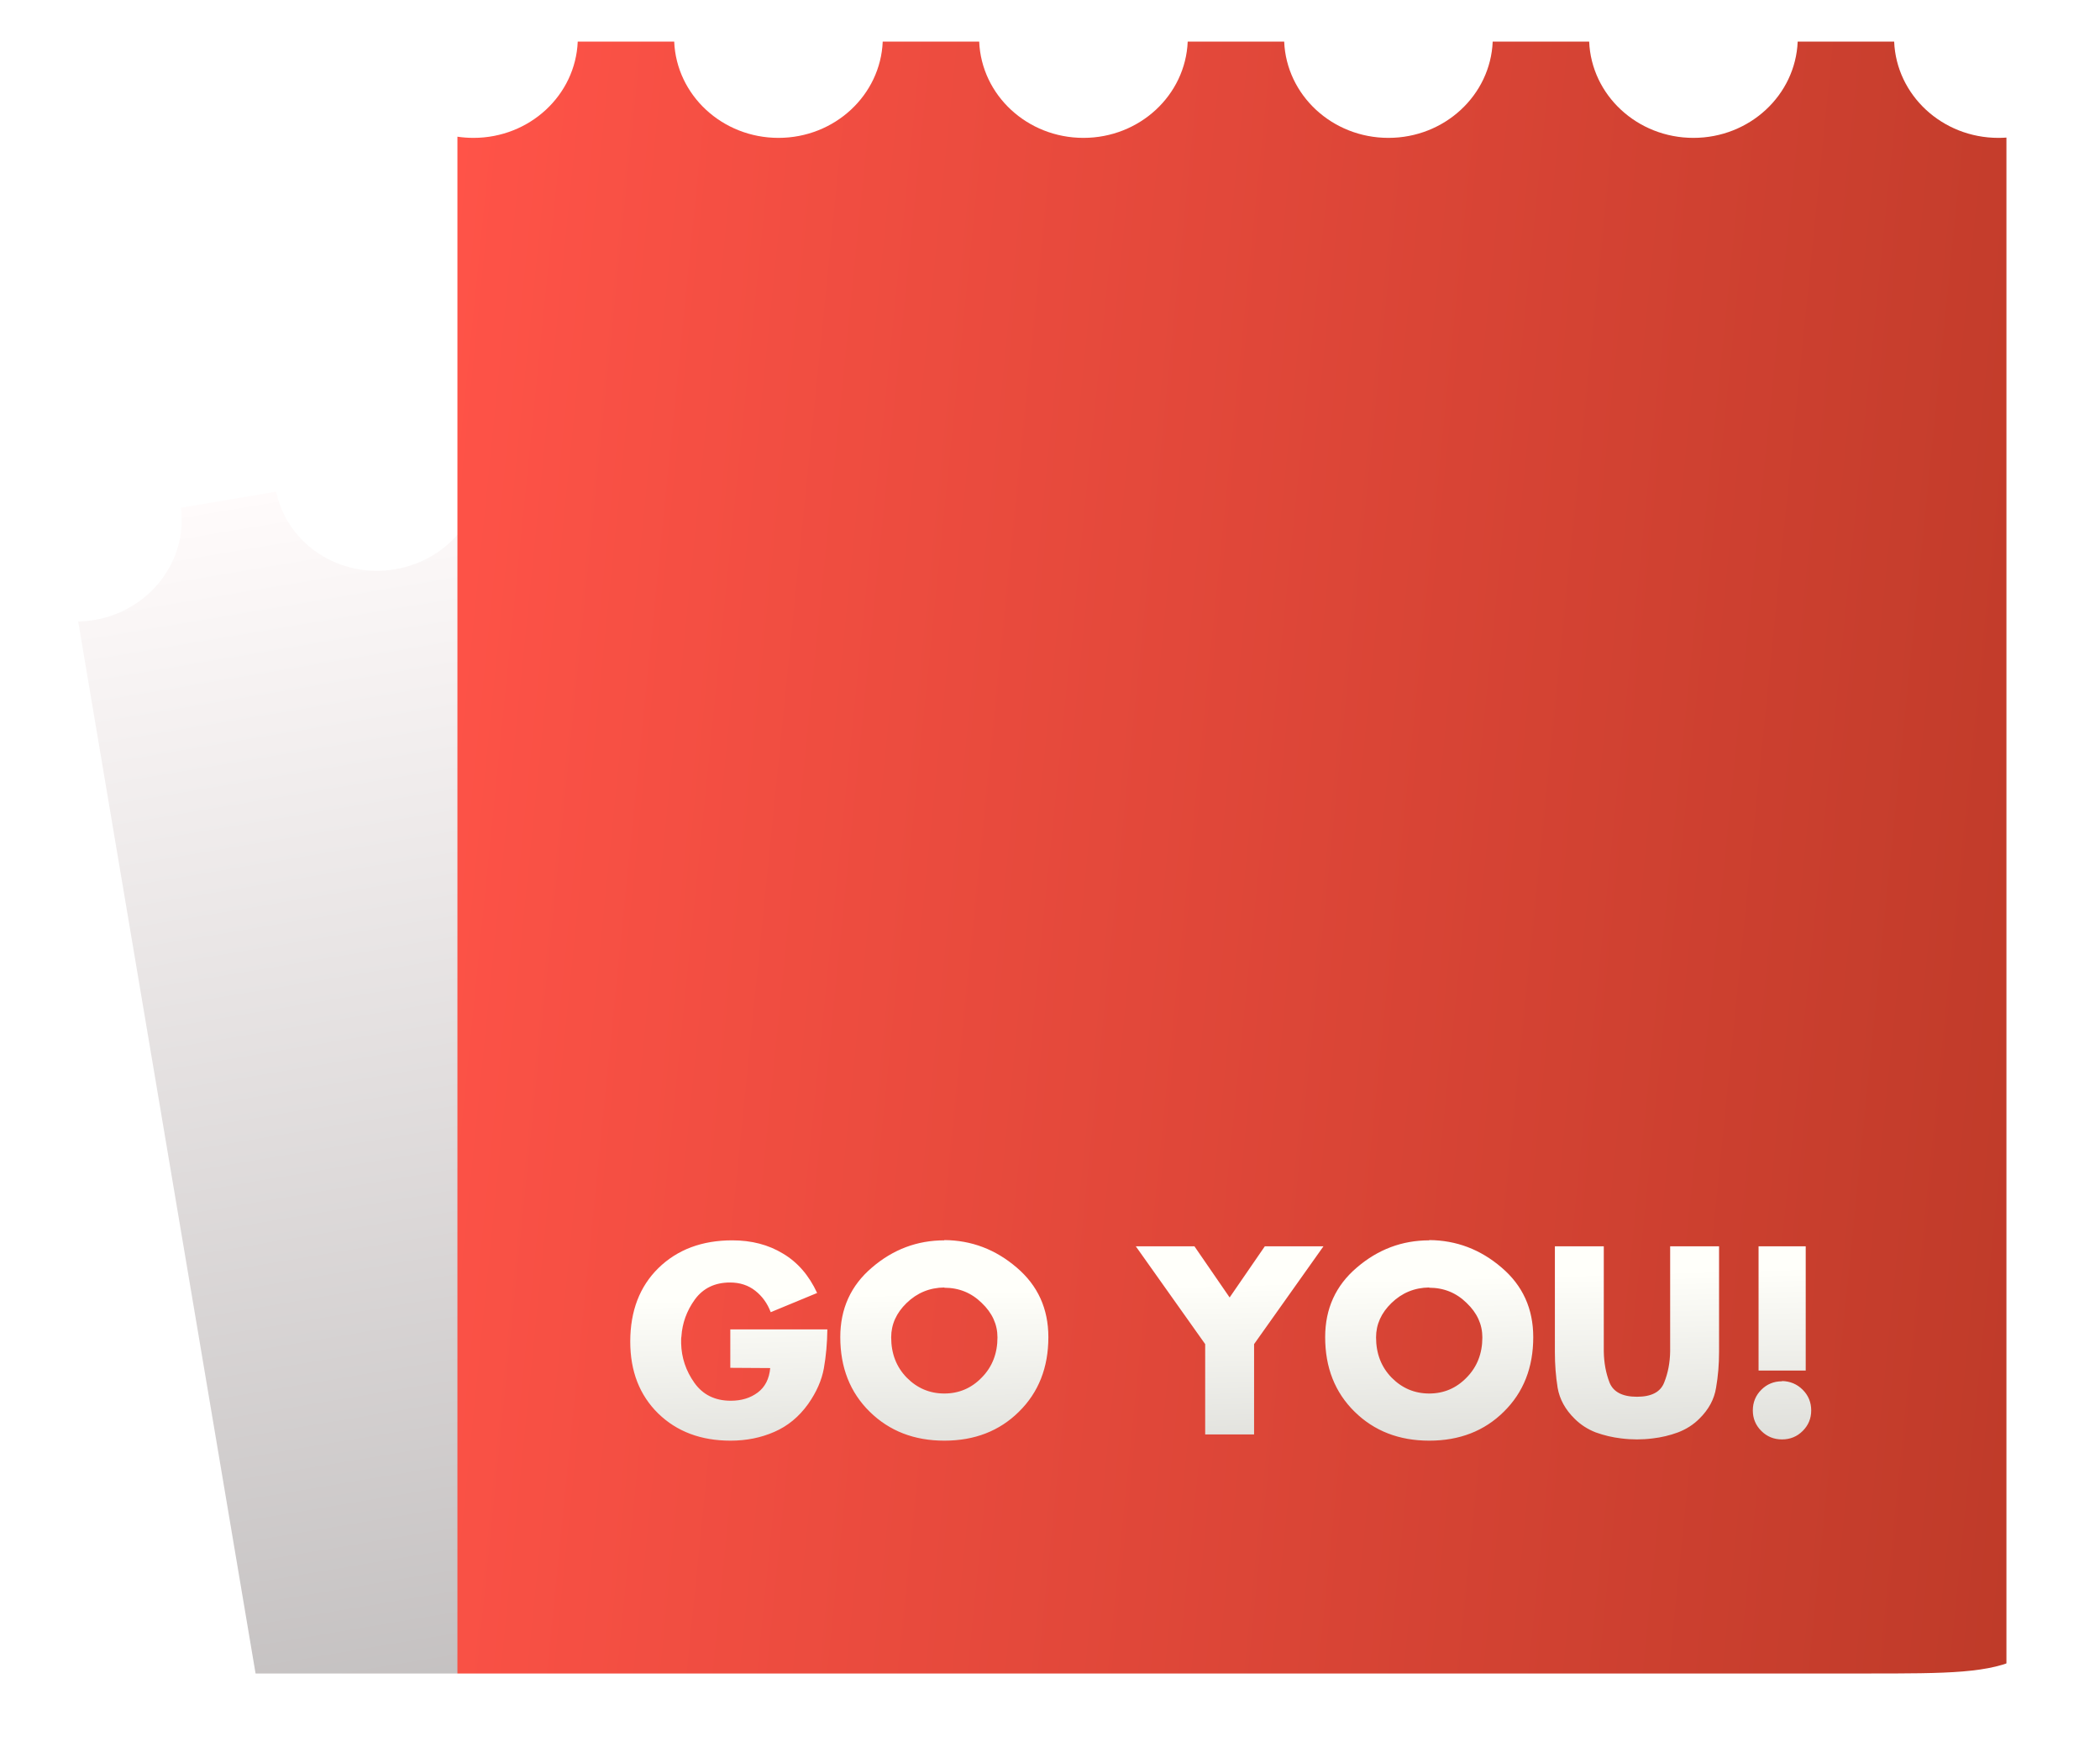
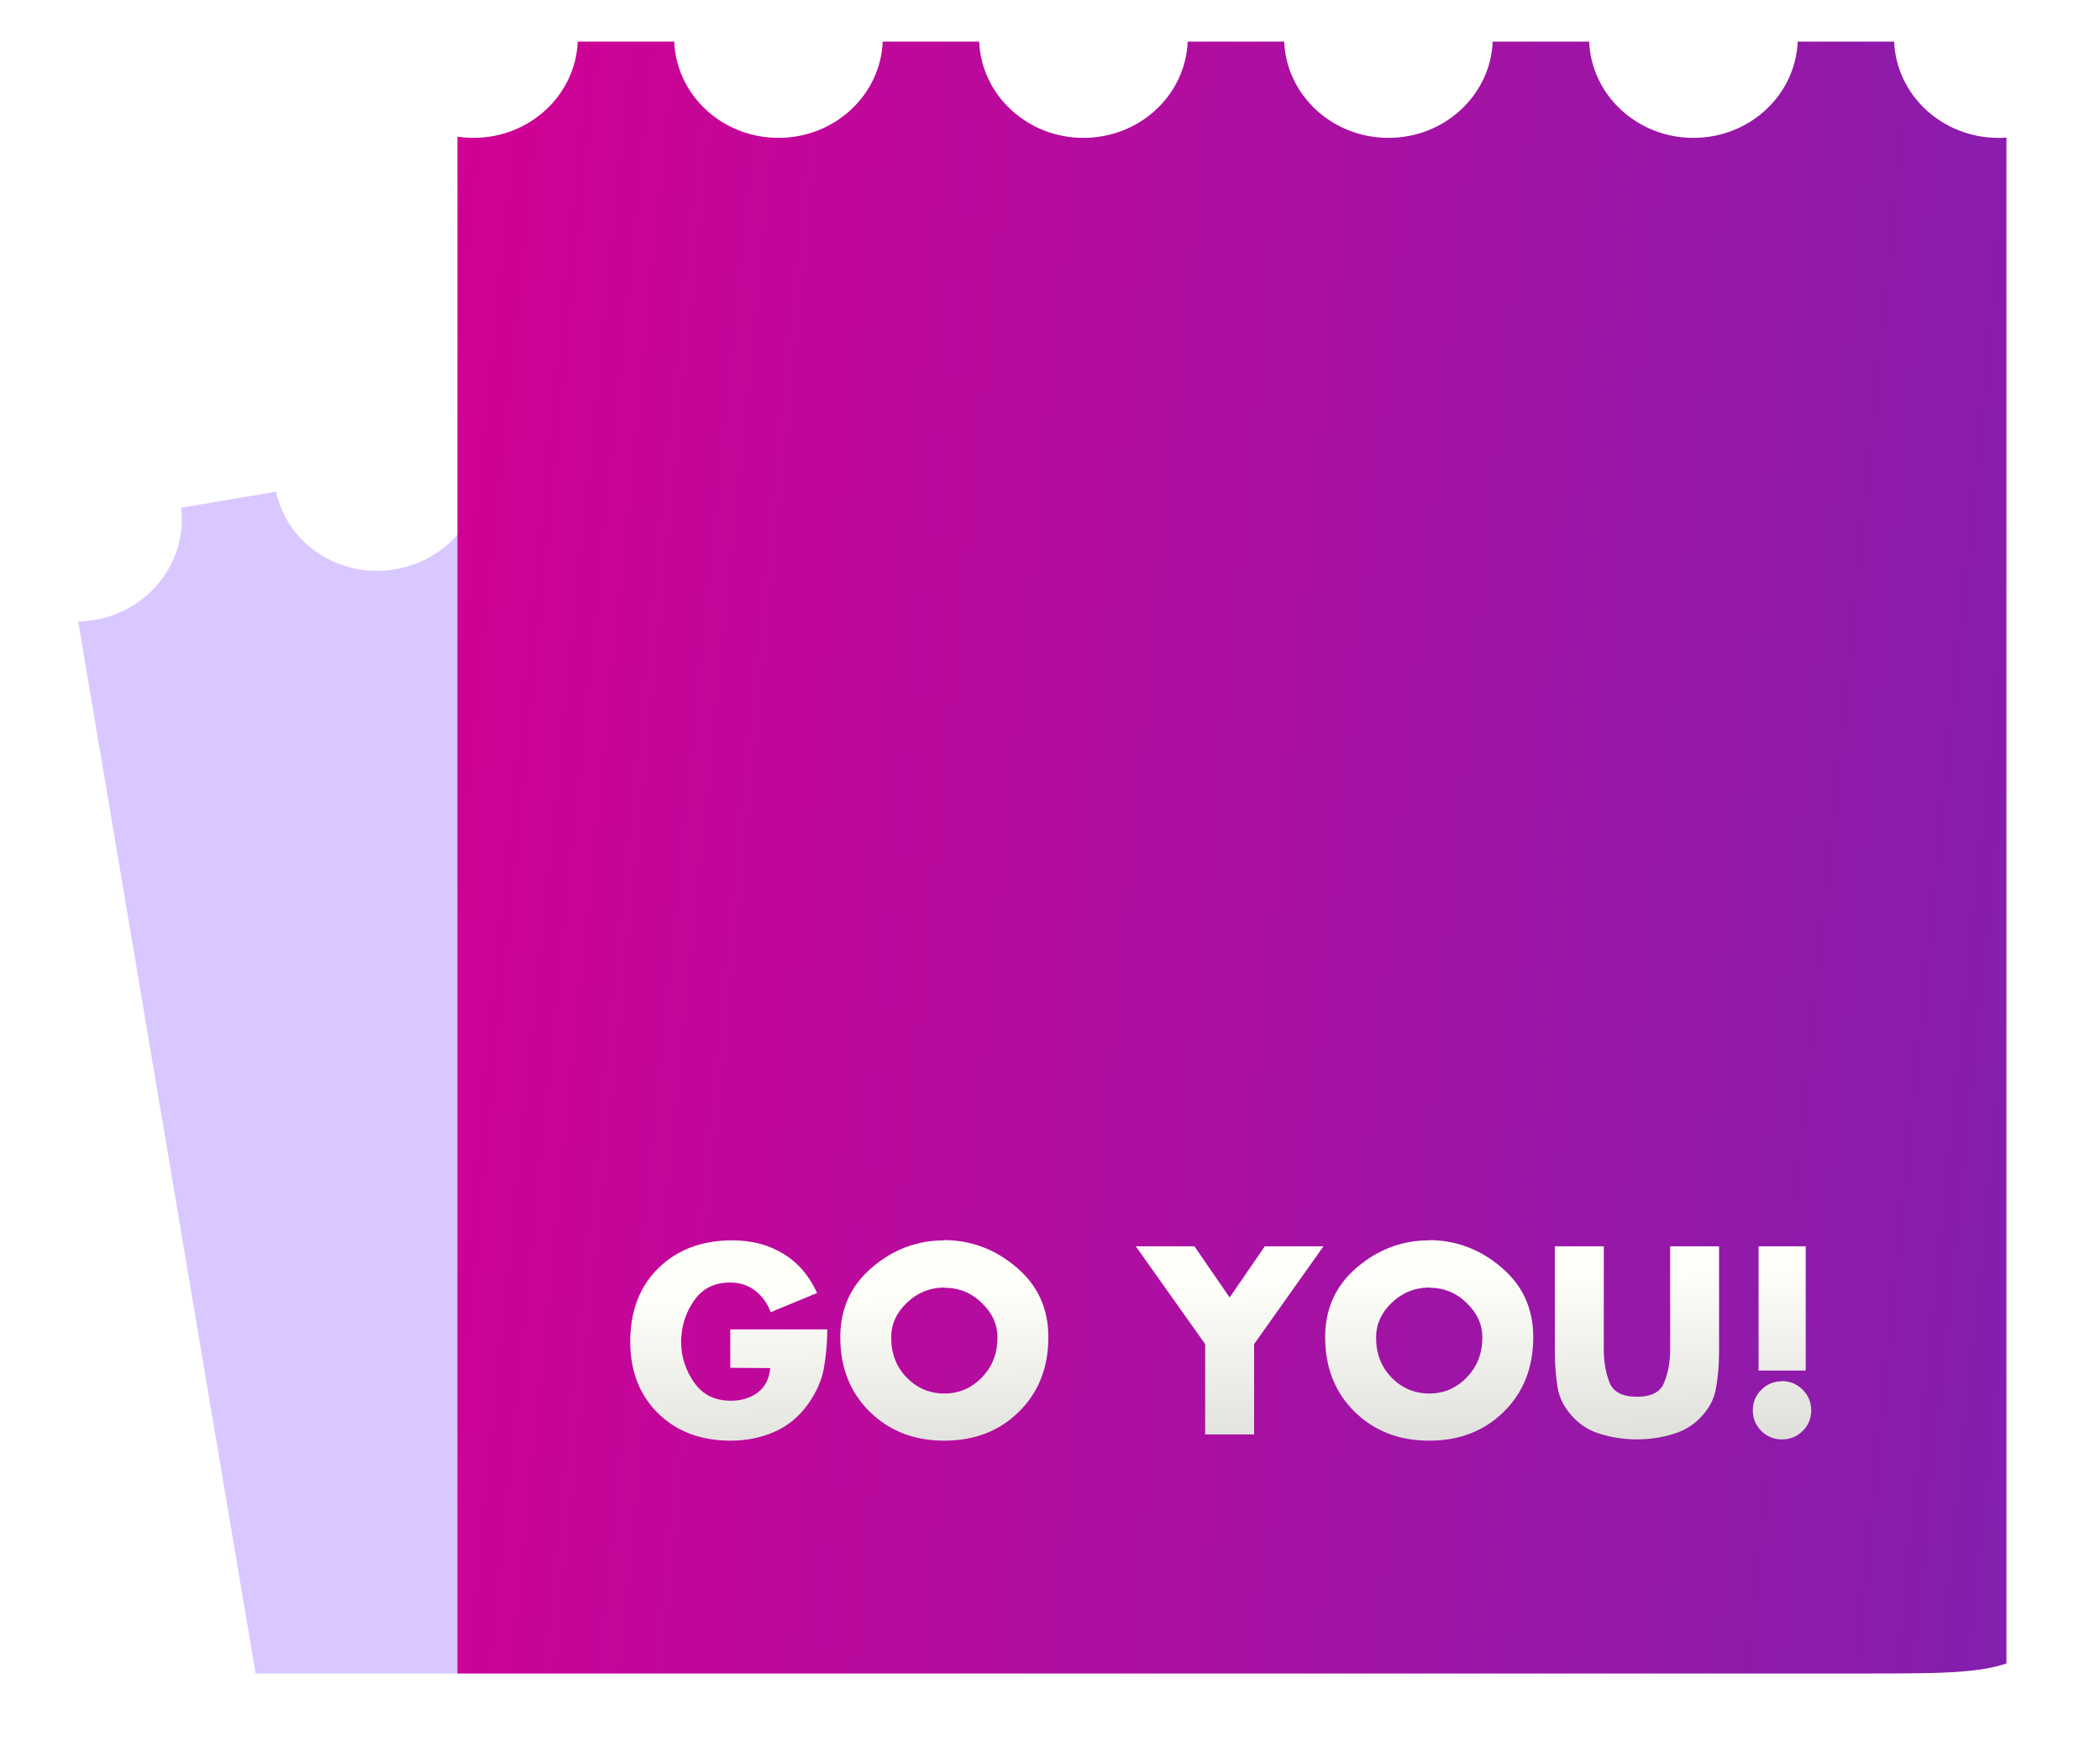
<svg xmlns="http://www.w3.org/2000/svg" width="202" height="169" viewBox="0 0 202 169" fill="none">
  <mask id="mask0_406_650" style="mask-type:alpha" maskUnits="userSpaceOnUse" x="0" y="0" width="202" height="161">
    <path d="M0 22.54C0 14.567 0 10.581 1.576 7.546C2.904 4.989 4.989 2.904 7.546 1.576C10.581 0 14.567 0 22.54 0H179.46C187.433 0 191.419 0 194.454 1.576C197.011 2.904 199.096 4.989 200.424 7.546C202 10.581 202 14.567 202 22.54V138.46C202 146.433 202 150.419 200.424 153.454C199.096 156.011 197.011 158.096 194.454 159.424C191.419 161 187.433 161 179.46 161H22.54C14.567 161 10.581 161 7.546 159.424C4.989 158.096 2.904 156.011 1.576 153.454C0 150.419 0 146.433 0 138.46V22.54Z" fill="url(#paint0_linear_406_650)" />
  </mask>
  <g mask="url(#mask0_406_650)">
    <path fill-rule="evenodd" clip-rule="evenodd" d="M142.276 27.796L133.126 29.338C133.774 34.452 130.11 39.242 124.777 40.141C119.444 41.04 114.412 37.717 113.348 32.673L104.197 34.215C104.846 39.329 101.181 44.119 95.848 45.018C90.515 45.917 85.484 42.594 84.419 37.55L75.269 39.092C75.917 44.206 72.253 48.996 66.92 49.895C61.587 50.794 56.555 47.471 55.491 42.427L46.34 43.969C46.988 49.084 43.324 53.873 37.991 54.772C32.658 55.671 27.626 52.348 26.562 47.304L17.411 48.846C18.06 53.961 14.396 58.75 9.063 59.649C8.545 59.736 8.03 59.784 7.521 59.794L39.626 250.225L186.553 225.455L154.462 35.108C154.214 35.168 153.962 35.221 153.705 35.264C148.372 36.163 143.341 32.84 142.276 27.796Z" fill="url(#paint1_linear_406_650)" />
    <path fill-rule="evenodd" clip-rule="evenodd" d="M182.2 4H172.92C172.709 9.151 168.3 13.264 162.891 13.264C157.483 13.264 153.074 9.151 152.863 4H143.583C143.372 9.151 138.963 13.264 133.554 13.264C128.146 13.264 123.737 9.151 123.526 4H114.246C114.035 9.151 109.626 13.264 104.218 13.264C98.809 13.264 94.4 9.151 94.189 4H84.909C84.698 9.151 80.289 13.264 74.881 13.264C69.472 13.264 65.063 9.151 64.852 4H55.572C55.362 9.151 50.953 13.264 45.544 13.264C45.019 13.264 44.503 13.226 44 13.151V206.269H193V13.236C192.745 13.255 192.488 13.264 192.228 13.264C186.82 13.264 182.41 9.151 182.2 4Z" fill="url(#paint2_linear_406_650)" />
    <path d="M70.248 127.896H79.584C79.568 129.224 79.456 130.472 79.248 131.64C79.04 132.792 78.536 133.936 77.736 135.072C76.856 136.304 75.768 137.2 74.472 137.76C73.192 138.32 71.792 138.6 70.272 138.6C67.424 138.6 65.104 137.728 63.312 135.984C61.52 134.224 60.624 131.92 60.624 129.072C60.624 126.128 61.528 123.768 63.336 121.992C65.16 120.216 67.528 119.328 70.44 119.328C72.296 119.328 73.92 119.752 75.312 120.6C76.72 121.432 77.816 122.696 78.6 124.392L74.136 126.24C73.816 125.392 73.32 124.704 72.648 124.176C71.976 123.648 71.168 123.384 70.224 123.384C68.768 123.384 67.64 123.928 66.84 125.016C66.056 126.104 65.624 127.296 65.544 128.592C65.528 128.672 65.52 128.76 65.52 128.856C65.52 128.936 65.52 129.016 65.52 129.096C65.52 129.112 65.52 129.136 65.52 129.168C65.52 129.184 65.52 129.208 65.52 129.24C65.552 130.616 65.976 131.88 66.792 133.032C67.608 134.184 68.776 134.76 70.296 134.76C71.32 134.76 72.184 134.496 72.888 133.968C73.592 133.44 73.992 132.656 74.088 131.616L70.248 131.592V127.896ZM90.835 119.304C93.443 119.32 95.763 120.2 97.795 121.944C99.827 123.672 100.843 125.904 100.843 128.64C100.843 131.568 99.899 133.96 98.011 135.816C96.139 137.672 93.747 138.6 90.835 138.6C87.939 138.6 85.547 137.672 83.659 135.816C81.771 133.96 80.827 131.568 80.827 128.64C80.827 125.904 81.843 123.672 83.875 121.944C85.907 120.2 88.227 119.328 90.835 119.328V119.304ZM90.835 123.864C89.427 123.88 88.219 124.376 87.211 125.352C86.219 126.312 85.723 127.416 85.723 128.664C85.723 130.216 86.219 131.504 87.211 132.528C88.219 133.552 89.427 134.064 90.835 134.064C92.243 134.064 93.443 133.552 94.435 132.528C95.443 131.504 95.947 130.216 95.947 128.664C95.947 127.416 95.443 126.312 94.435 125.352C93.443 124.376 92.243 123.888 90.835 123.888V123.864ZM115.927 129.312L109.255 119.904H114.895L118.279 124.824L121.663 119.904H127.303L120.631 129.312V138H115.927V129.312ZM137.476 119.304C140.084 119.32 142.404 120.2 144.436 121.944C146.468 123.672 147.484 125.904 147.484 128.64C147.484 131.568 146.54 133.96 144.652 135.816C142.78 137.672 140.388 138.6 137.476 138.6C134.58 138.6 132.188 137.672 130.3 135.816C128.412 133.96 127.468 131.568 127.468 128.64C127.468 125.904 128.484 123.672 130.516 121.944C132.548 120.2 134.868 119.328 137.476 119.328V119.304ZM137.476 123.864C136.068 123.88 134.86 124.376 133.852 125.352C132.86 126.312 132.364 127.416 132.364 128.664C132.364 130.216 132.86 131.504 133.852 132.528C134.86 133.552 136.068 134.064 137.476 134.064C138.884 134.064 140.084 133.552 141.076 132.528C142.084 131.504 142.588 130.216 142.588 128.664C142.588 127.416 142.084 126.312 141.076 125.352C140.084 124.376 138.884 123.888 137.476 123.888V123.864ZM160.653 119.904H165.357V130.08C165.357 131.264 165.261 132.408 165.069 133.512C164.893 134.616 164.357 135.608 163.461 136.488C162.885 137.064 162.197 137.504 161.397 137.808C160.613 138.096 159.805 138.288 158.973 138.384C158.717 138.416 158.461 138.44 158.205 138.456C157.949 138.472 157.701 138.48 157.461 138.48C157.221 138.48 156.973 138.472 156.717 138.456C156.461 138.44 156.205 138.416 155.949 138.384C155.117 138.288 154.301 138.096 153.501 137.808C152.717 137.504 152.037 137.064 151.461 136.488C150.565 135.608 150.021 134.616 149.829 133.512C149.653 132.408 149.565 131.272 149.565 130.104V119.904H154.269V129.432C154.269 129.544 154.269 129.648 154.269 129.744C154.269 129.824 154.269 129.912 154.269 130.008C154.285 131.096 154.469 132.096 154.821 133.008C155.189 133.92 156.069 134.376 157.461 134.376C158.853 134.376 159.725 133.92 160.077 133.008C160.445 132.096 160.637 131.096 160.653 130.008C160.653 129.912 160.653 129.824 160.653 129.744C160.653 129.648 160.653 129.552 160.653 129.456V119.904ZM171.413 132.864C172.197 132.88 172.861 133.16 173.405 133.704C173.949 134.248 174.221 134.912 174.221 135.696C174.221 136.464 173.949 137.12 173.405 137.664C172.861 138.208 172.197 138.48 171.413 138.48C170.629 138.48 169.965 138.208 169.421 137.664C168.877 137.12 168.605 136.464 168.605 135.696C168.605 134.912 168.877 134.248 169.421 133.704C169.965 133.16 170.629 132.888 171.413 132.888V132.864ZM169.157 131.856V119.904H173.693V131.856H169.157Z" fill="url(#paint3_linear_406_650)" />
  </g>
  <defs>
    <linearGradient id="paint0_linear_406_650" x1="0" y1="0" x2="224.257" y2="41.914" gradientUnits="userSpaceOnUse">
-       <stop stop-color="#FFFCFC" />
-       <stop offset="1" stop-color="#D2D2D2" />
-       <stop offset="1" stop-color="#AC9169" />
+       <stop stop-color="#D9C8FF" />
+       <stop offset="1" stop-color="#D9C8FF" />
+       <stop offset="1" stop-color="#D9C8FF" />
    </linearGradient>
    <linearGradient id="paint1_linear_406_650" x1="79.463" y1="38.385" x2="113.089" y2="237.84" gradientUnits="userSpaceOnUse">
-       <stop stop-color="#FFFBFB" />
-       <stop offset="1" stop-color="#999696" />
+       <stop stop-color="#D9C8FF" />
+       <stop offset="1" stop-color="#D9C8FF" />
    </linearGradient>
    <linearGradient id="paint2_linear_406_650" x1="44" y1="11.946" x2="210.888" y2="28.765" gradientUnits="userSpaceOnUse">
-       <stop stop-color="#FF5348" />
-       <stop offset="1" stop-color="#BD3A28" />
+       <stop stop-color="#D20094" />
+       <stop offset="1" stop-color="#8120AF" />
    </linearGradient>
    <linearGradient id="paint3_linear_406_650" x1="133.808" y1="96" x2="136.095" y2="175.513" gradientUnits="userSpaceOnUse">
      <stop offset="0.34" stop-color="#FFFFFA" />
      <stop offset="1" stop-color="#999996" />
    </linearGradient>
  </defs>
</svg>
